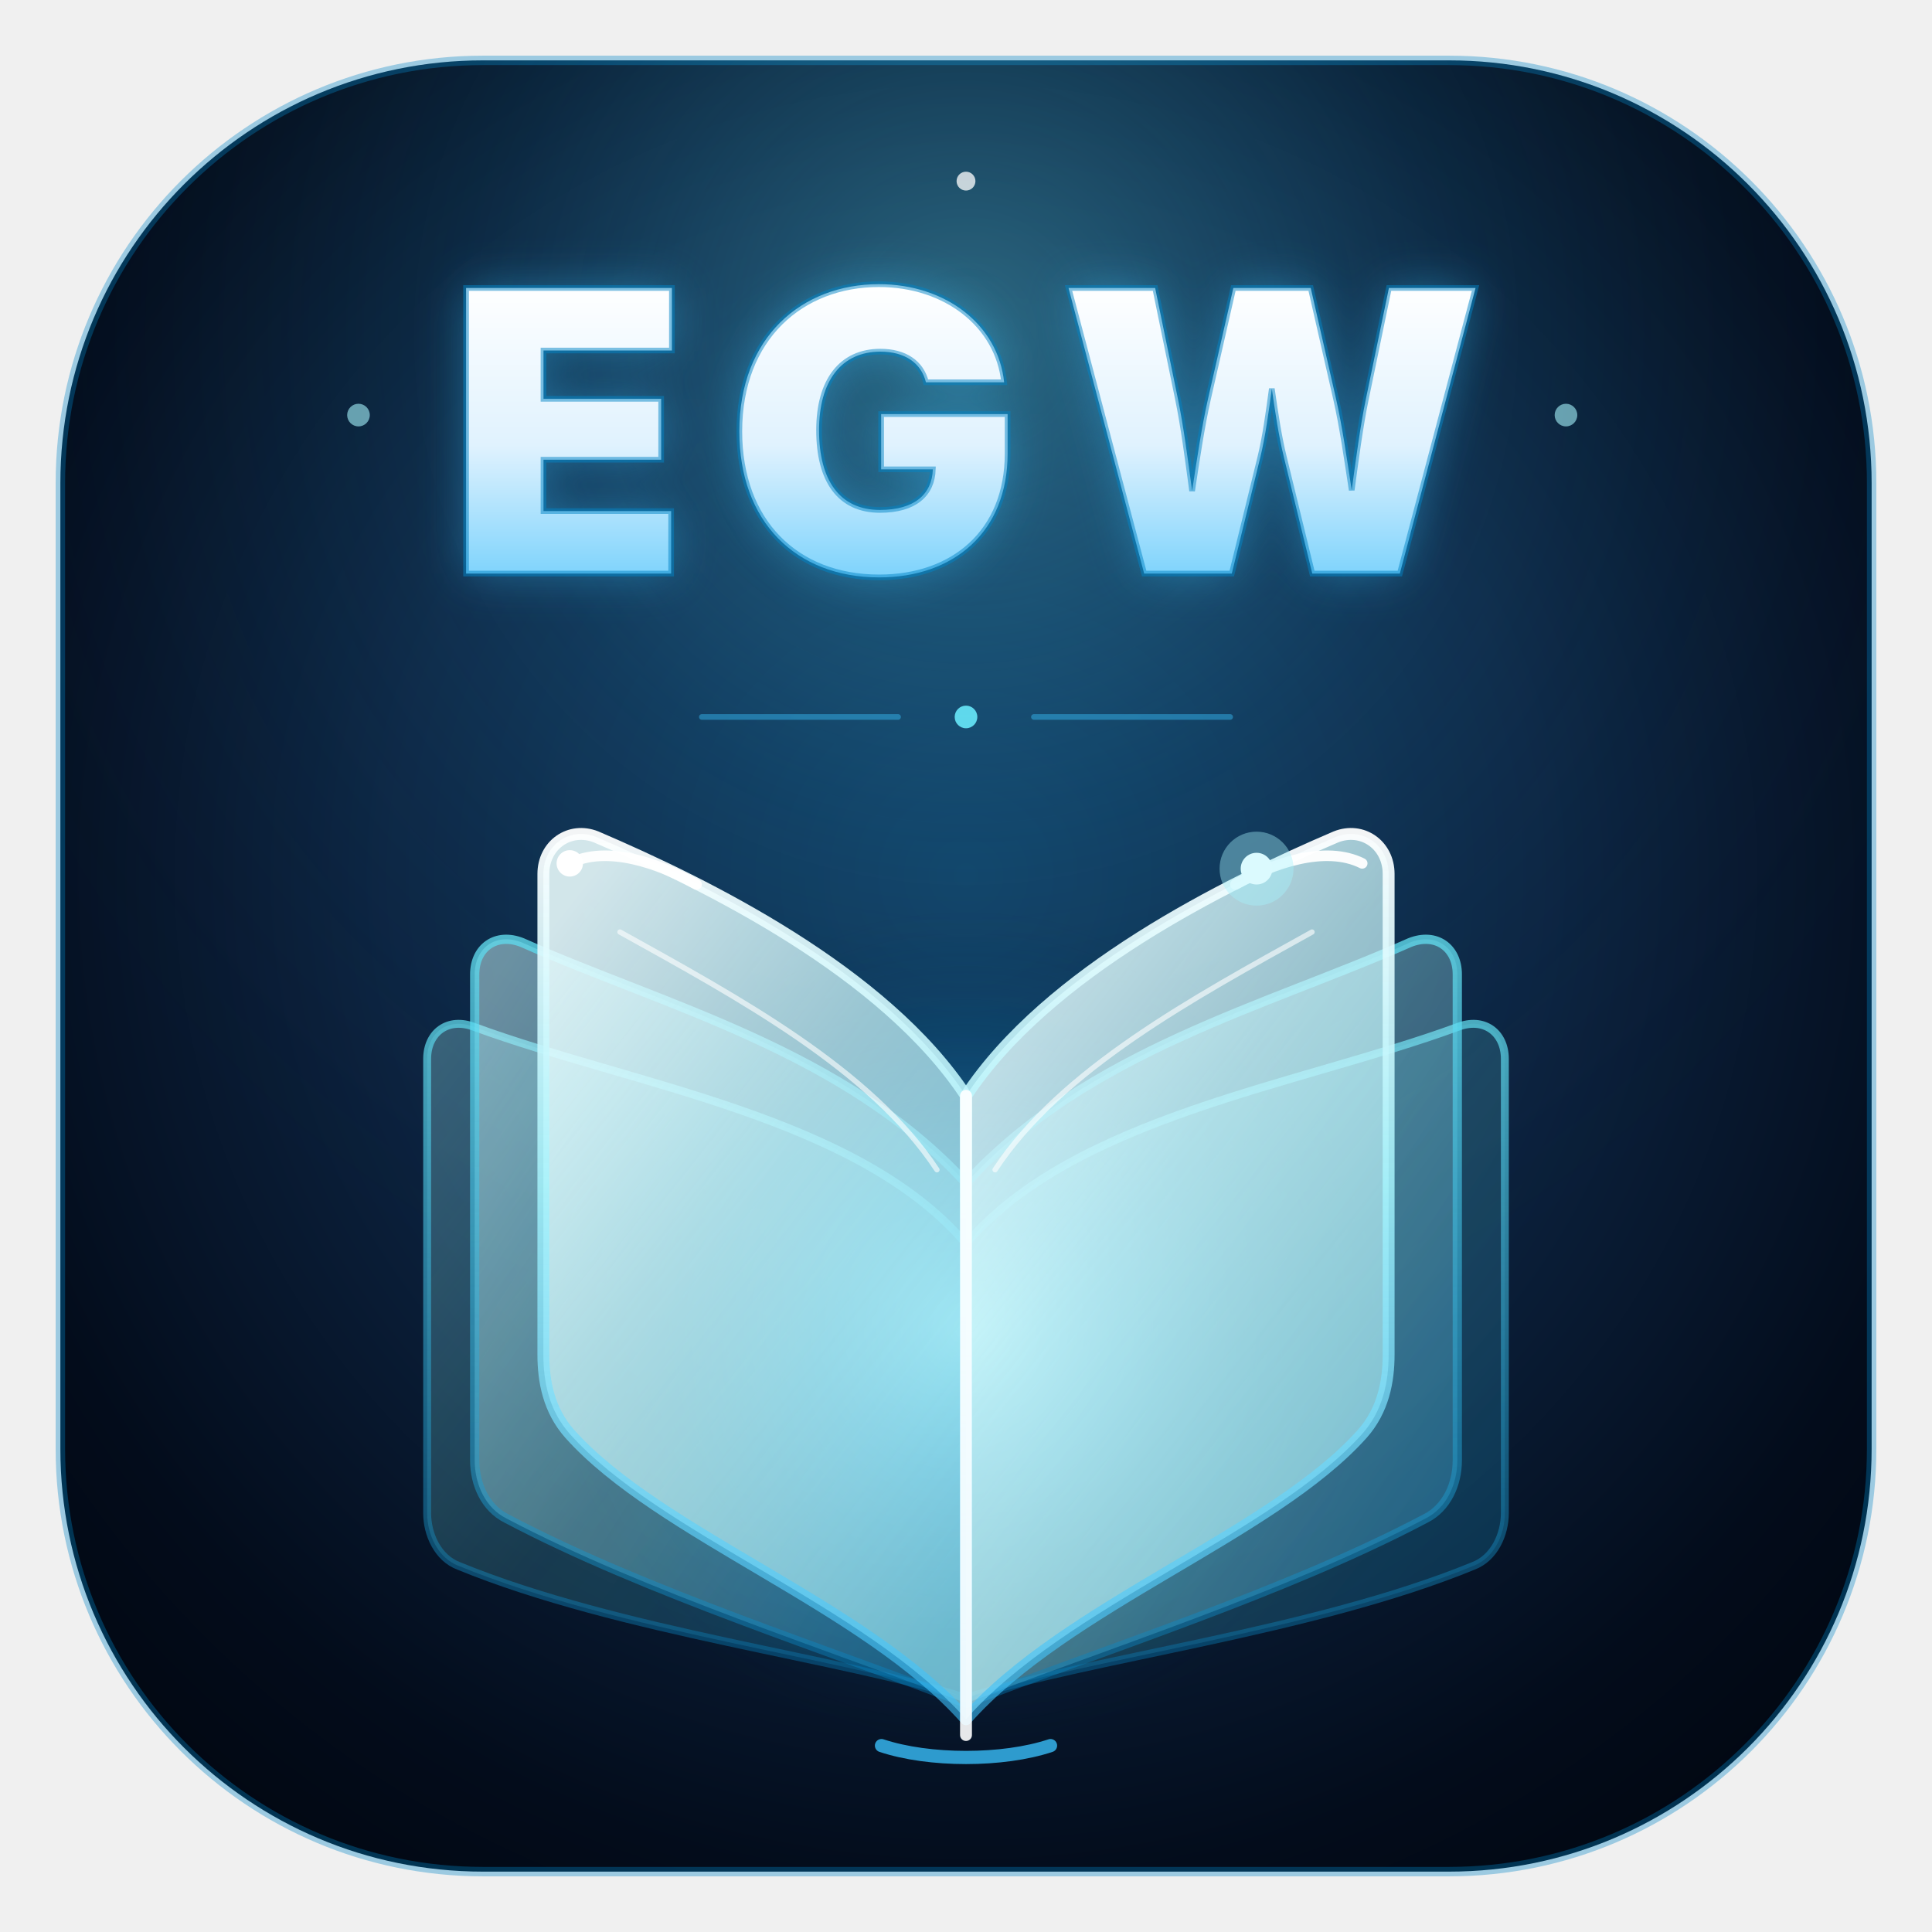
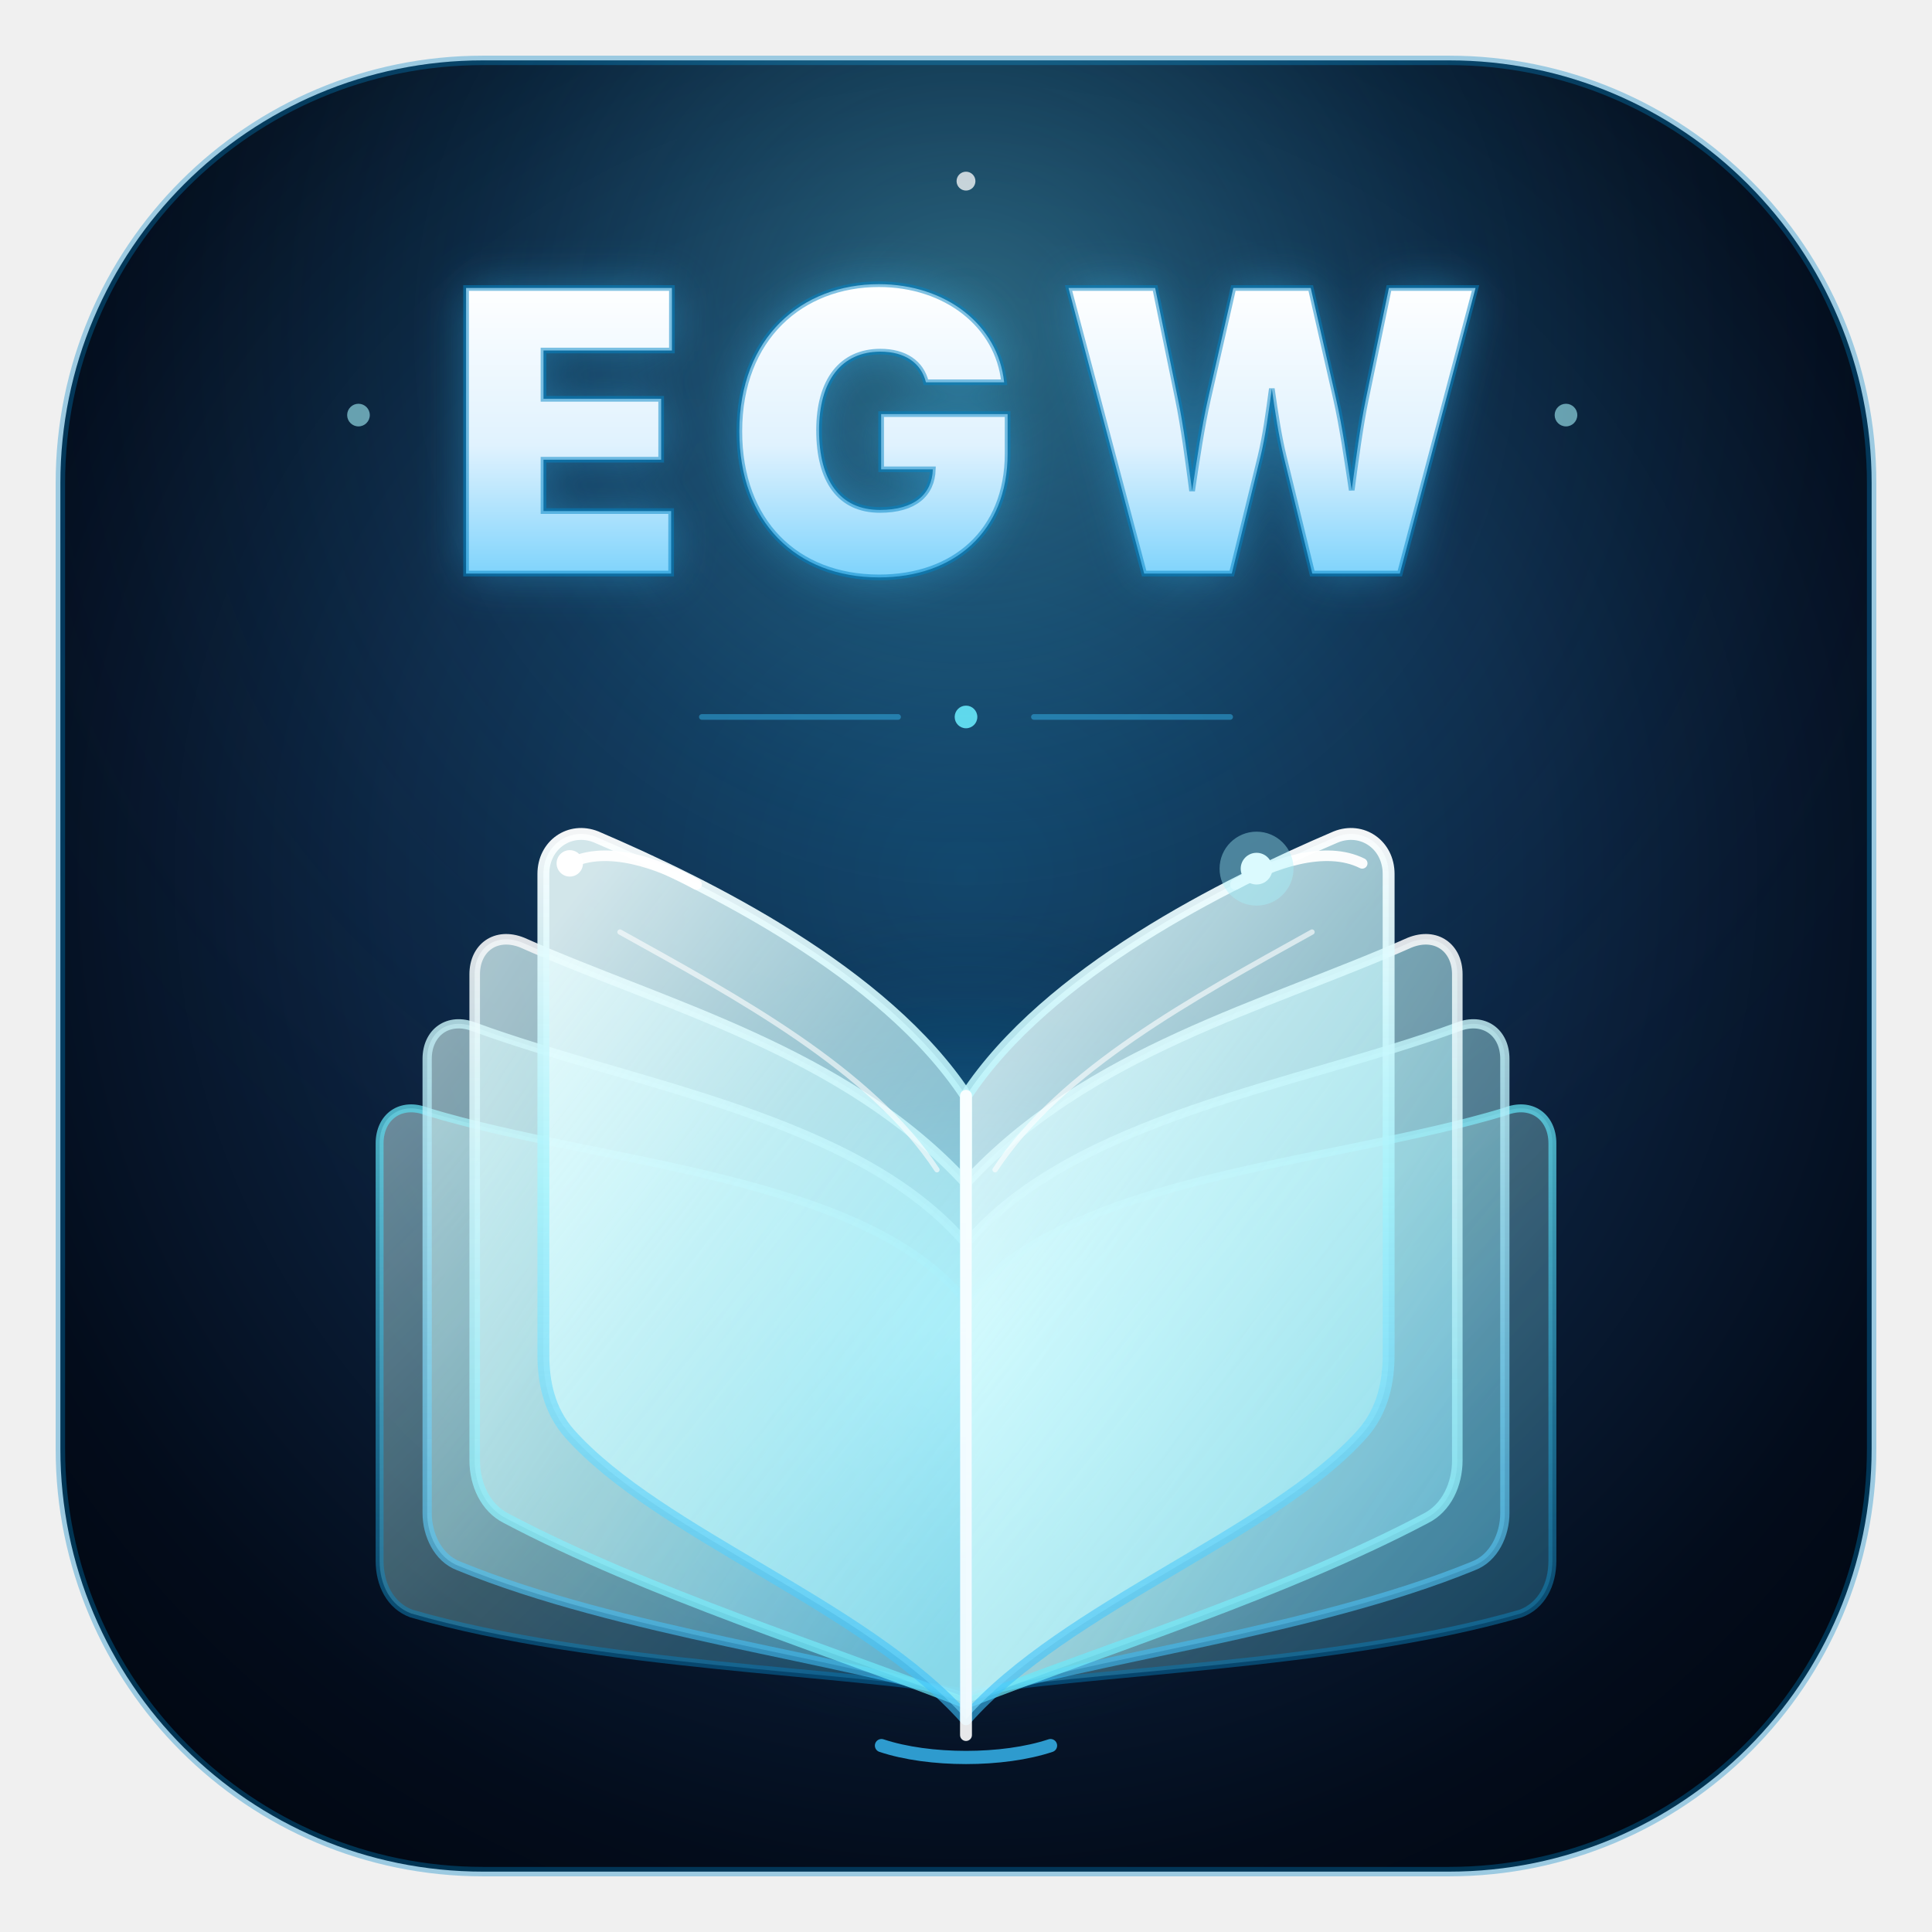
<svg xmlns="http://www.w3.org/2000/svg" viewBox="0 0 512 512" width="100%" height="100%">
  <defs>
    <radialGradient id="bgGrad" cx="50%" cy="45%" r="70%">
      <stop offset="0%" stop-color="#0e3a5d" />
      <stop offset="45%" stop-color="#0c2340" />
      <stop offset="80%" stop-color="#030c1b" />
      <stop offset="100%" stop-color="#01060f" />
    </radialGradient>
    <radialGradient id="topGlow" cx="50%" cy="15%" r="60%">
      <stop offset="0%" stop-color="#67e8f9" stop-opacity="0.35" />
      <stop offset="45%" stop-color="#38bdf8" stop-opacity="0.12" />
      <stop offset="100%" stop-color="#0c2340" stop-opacity="0" />
    </radialGradient>
    <radialGradient id="bookAura" cx="50%" cy="50%" r="50%">
      <stop offset="0%" stop-color="#a5f3fc" stop-opacity="0.75" />
      <stop offset="35%" stop-color="#38bdf8" stop-opacity="0.4" />
      <stop offset="70%" stop-color="#0284c7" stop-opacity="0.12" />
      <stop offset="100%" stop-color="#0c2340" stop-opacity="0" />
    </radialGradient>
    <linearGradient id="textGrad" x1="0%" y1="0%" x2="0%" y2="100%">
      <stop offset="0%" stop-color="#ffffff" />
      <stop offset="55%" stop-color="#e0f2fe" />
      <stop offset="100%" stop-color="#7dd3fc" />
    </linearGradient>
-     <linearGradient id="glassLayer3" x1="0%" y1="0%" x2="100%" y2="100%">
-       <stop offset="0%" stop-color="#a5f3fc" stop-opacity="0.35" />
-       <stop offset="50%" stop-color="#67e8f9" stop-opacity="0.20" />
-       <stop offset="100%" stop-color="#0284c7" stop-opacity="0.30" />
-     </linearGradient>
-     <linearGradient id="glassLayer2" x1="0%" y1="0%" x2="100%" y2="100%">
+     <linearGradient id="glassLayer4" x1="0%" y1="0%" x2="100%" y2="100%">
      <stop offset="0%" stop-color="#cffafe" stop-opacity="0.55" />
      <stop offset="50%" stop-color="#a5f3fc" stop-opacity="0.35" />
      <stop offset="100%" stop-color="#38bdf8" stop-opacity="0.30" />
+     </linearGradient>
+     <linearGradient id="glassLayer3" x1="0%" y1="0%" x2="100%" y2="100%">
+       <stop offset="0%" stop-color="#d9fbfb" stop-opacity="0.66" />
+       <stop offset="50%" stop-color="#b2f5fb" stop-opacity="0.47" />
+       <stop offset="100%" stop-color="#5cd2fa" stop-opacity="0.40" />
+     </linearGradient>
+     <linearGradient id="glassLayer2" x1="0%" y1="0%" x2="100%" y2="100%">
+       <stop offset="0%" stop-color="#e3fdfe" stop-opacity="0.77" />
+       <stop offset="50%" stop-color="#c1f8fc" stop-opacity="0.59" />
+       <stop offset="100%" stop-color="#80e2fc" stop-opacity="0.50" />
    </linearGradient>
    <linearGradient id="glassLayer1" x1="20%" y1="0%" x2="80%" y2="100%">
      <stop offset="0%" stop-color="#ecfeff" stop-opacity="0.88" />
      <stop offset="40%" stop-color="#cffafe" stop-opacity="0.72" />
      <stop offset="100%" stop-color="#a5f3fc" stop-opacity="0.60" />
    </linearGradient>
    <linearGradient id="neonRimFront" x1="0%" y1="0%" x2="0%" y2="100%">
      <stop offset="0%" stop-color="#ffffff" stop-opacity="0.95" />
      <stop offset="40%" stop-color="#a5f3fc" stop-opacity="0.85" />
      <stop offset="100%" stop-color="#38bdf8" stop-opacity="0.6" />
    </linearGradient>
+     <linearGradient id="neonRimLayer2" x1="0%" y1="0%" x2="0%" y2="100%">
+       <stop offset="0%" stop-color="#ffffff" stop-opacity="0.90" />
+       <stop offset="100%" stop-color="#67e8f9" stop-opacity="0.75" />
+     </linearGradient>
    <linearGradient id="neonRimOuter" x1="0%" y1="0%" x2="0%" y2="100%">
-       <stop offset="0%" stop-color="#67e8f9" stop-opacity="0.8" />
-       <stop offset="100%" stop-color="#0284c7" stop-opacity="0.4" />
+       <stop offset="0%" stop-color="#cffafe" stop-opacity="0.85" />
+       <stop offset="100%" stop-color="#38bdf8" stop-opacity="0.60" />
+     </linearGradient>
+     <linearGradient id="neonRimBase" x1="0%" y1="0%" x2="0%" y2="100%">
+       <stop offset="0%" stop-color="#67e8f9" stop-opacity="0.80" />
+       <stop offset="100%" stop-color="#0284c7" stop-opacity="0.45" />
    </linearGradient>
  </defs>
  <rect width="480" height="480" x="16" y="16" rx="112" fill="url(#bgGrad)" stroke="#0284c7" stroke-width="2.5" stroke-opacity="0.35" />
  <rect width="480" height="480" x="16" y="16" rx="112" fill="url(#topGlow)" />
  <circle cx="95" cy="110" r="3" fill="#a5f3fc" opacity="0.6" />
  <circle cx="415" cy="110" r="3" fill="#a5f3fc" opacity="0.6" />
  <circle cx="256" cy="48" r="2.5" fill="#ffffff" opacity="0.75" />
  <g id="egw-typography">
    <text x="256" y="152" text-anchor="middle" font-family="system-ui, -apple-system, 'Plus Jakarta Sans', 'Inter', 'Segoe UI', sans-serif" font-size="104" font-weight="900" letter-spacing="10" fill="#38bdf8" opacity="0.4" filter="blur(6px)">EGW</text>
    <text x="256" y="152" text-anchor="middle" font-family="system-ui, -apple-system, 'Plus Jakarta Sans', 'Inter', 'Segoe UI', sans-serif" font-size="104" font-weight="900" letter-spacing="10" fill="url(#textGrad)" stroke="#0284c7" stroke-width="1.5" stroke-opacity="0.5">EGW</text>
    <circle cx="256" cy="190" r="3" fill="#67e8f9" opacity="0.9" />
    <line x1="186" y1="190" x2="238" y2="190" stroke="#38bdf8" stroke-width="1.5" stroke-linecap="round" opacity="0.45" />
    <line x1="274" y1="190" x2="326" y2="190" stroke="#38bdf8" stroke-width="1.5" stroke-linecap="round" opacity="0.45" />
  </g>
  <g id="shrunk-book" transform="matrix(0.7 0 0 0.7 76.8 163)">
    <circle cx="256" cy="270" r="160" fill="url(#bookAura)" />
-     <g opacity="0.85">
-       <path d="M 256,410 C 210,395 125,385 64,360 C 56,357 52,348 52,340 L 52,168 C 52,158 60,152 70,156 C 130,178 215,190 256,238 Z" fill="url(#glassLayer3)" stroke="url(#neonRimOuter)" stroke-width="3" stroke-linejoin="round" />
-       <path d="M 256,410 C 302,395 387,385 448,360 C 456,357 460,348 460,340 L 460,168 C 460,158 452,152 442,156 C 382,178 297,190 256,238 Z" fill="url(#glassLayer3)" stroke="url(#neonRimOuter)" stroke-width="3" stroke-linejoin="round" />
+     <g opacity="0.90">
+       <path d="M 256,408 C 215,400 115,398 46,378 C 38,375 34,367 34,358 L 34,200 C 34,190 42,184 52,188 C 118,208 218,212 256,260 Z" fill="url(#glassLayer4)" stroke="url(#neonRimBase)" stroke-width="3" stroke-linejoin="round" />
+       <path d="M 256,408 C 297,400 397,398 466,378 C 474,375 478,367 478,358 L 478,200 C 478,190 470,184 460,188 C 394,208 294,212 256,260 Z" fill="url(#glassLayer4)" stroke="url(#neonRimBase)" stroke-width="3" stroke-linejoin="round" />
    </g>
-     <g opacity="0.92">
-       <path d="M 256,412 C 205,392 135,370 82,342 C 74,338 70,329 70,320 L 70,136 C 70,126 78,120 88,124 C 142,148 210,165 256,215 Z" fill="url(#glassLayer2)" stroke="url(#neonRimOuter)" stroke-width="3.5" stroke-linejoin="round" />
-       <path d="M 256,412 C 307,392 377,370 430,342 C 438,338 442,329 442,320 L 442,136 C 442,126 434,120 424,124 C 370,148 302,165 256,215 Z" fill="url(#glassLayer2)" stroke="url(#neonRimOuter)" stroke-width="3.5" stroke-linejoin="round" />
+     <g opacity="0.93">
+       <path d="M 256,410 C 210,395 125,385 64,360 C 56,357 52,348 52,340 L 52,168 C 52,158 60,152 70,156 C 130,178 215,190 256,238 Z" fill="url(#glassLayer3)" stroke="url(#neonRimOuter)" stroke-width="3.5" stroke-linejoin="round" />
+       <path d="M 256,410 C 302,395 387,385 448,360 C 456,357 460,348 460,340 L 460,168 C 460,158 452,152 442,156 C 382,178 297,190 256,238 Z" fill="url(#glassLayer3)" stroke="url(#neonRimOuter)" stroke-width="3.5" stroke-linejoin="round" />
+     </g>
+     <g opacity="0.96">
+       <path d="M 256,412 C 205,392 135,370 82,342 C 74,338 70,329 70,320 L 70,136 C 70,126 78,120 88,124 C 142,148 210,165 256,215 Z" fill="url(#glassLayer2)" stroke="url(#neonRimLayer2)" stroke-width="4" stroke-linejoin="round" />
+       <path d="M 256,412 C 307,392 377,370 430,342 C 438,338 442,329 442,320 L 442,136 C 442,126 434,120 424,124 C 370,148 302,165 256,215 Z" fill="url(#glassLayer2)" stroke="url(#neonRimLayer2)" stroke-width="4" stroke-linejoin="round" />
    </g>
    <g id="front-pages">
      <path d="M 256,418 C 218,375 140,348 106,310 C 98,301 96,290 96,280 L 96,98 C 96,87 106,80 116,84 C 158,102 225,135 256,182 Z" fill="url(#glassLayer1)" stroke="url(#neonRimFront)" stroke-width="4.5" stroke-linejoin="round" />
      <path d="M 256,418 C 294,375 372,348 406,310 C 414,301 416,290 416,280 L 416,98 C 416,87 406,80 396,84 C 354,102 287,135 256,182 Z" fill="url(#glassLayer1)" stroke="url(#neonRimFront)" stroke-width="4.5" stroke-linejoin="round" />
      <path d="M 256,182 L 256,424" stroke="#ffffff" stroke-width="4.5" stroke-linecap="round" opacity="0.9" />
      <path d="M 106,94 C 120,87 140,94 154,102" fill="none" stroke="#ffffff" stroke-width="4" stroke-linecap="round" opacity="0.95" />
      <circle cx="106" cy="94" r="5" fill="#ffffff" />
      <path d="M 406,94 C 392,87 372,94 358,102" fill="none" stroke="#ffffff" stroke-width="4" stroke-linecap="round" opacity="0.95" />
      <circle cx="366" cy="96" r="6" fill="#ffffff" />
      <circle cx="366" cy="96" r="14" fill="#a5f3fc" opacity="0.4" />
      <path d="M 125,120 C 170,145 220,172 245,210" fill="none" stroke="#ffffff" stroke-width="2" stroke-linecap="round" opacity="0.6" />
      <path d="M 387,120 C 342,145 292,172 267,210" fill="none" stroke="#ffffff" stroke-width="2" stroke-linecap="round" opacity="0.6" />
      <path d="M 224,428 C 242,434 270,434 288,428" fill="none" stroke="#38bdf8" stroke-width="5" stroke-linecap="round" opacity="0.8" />
    </g>
  </g>
</svg>
